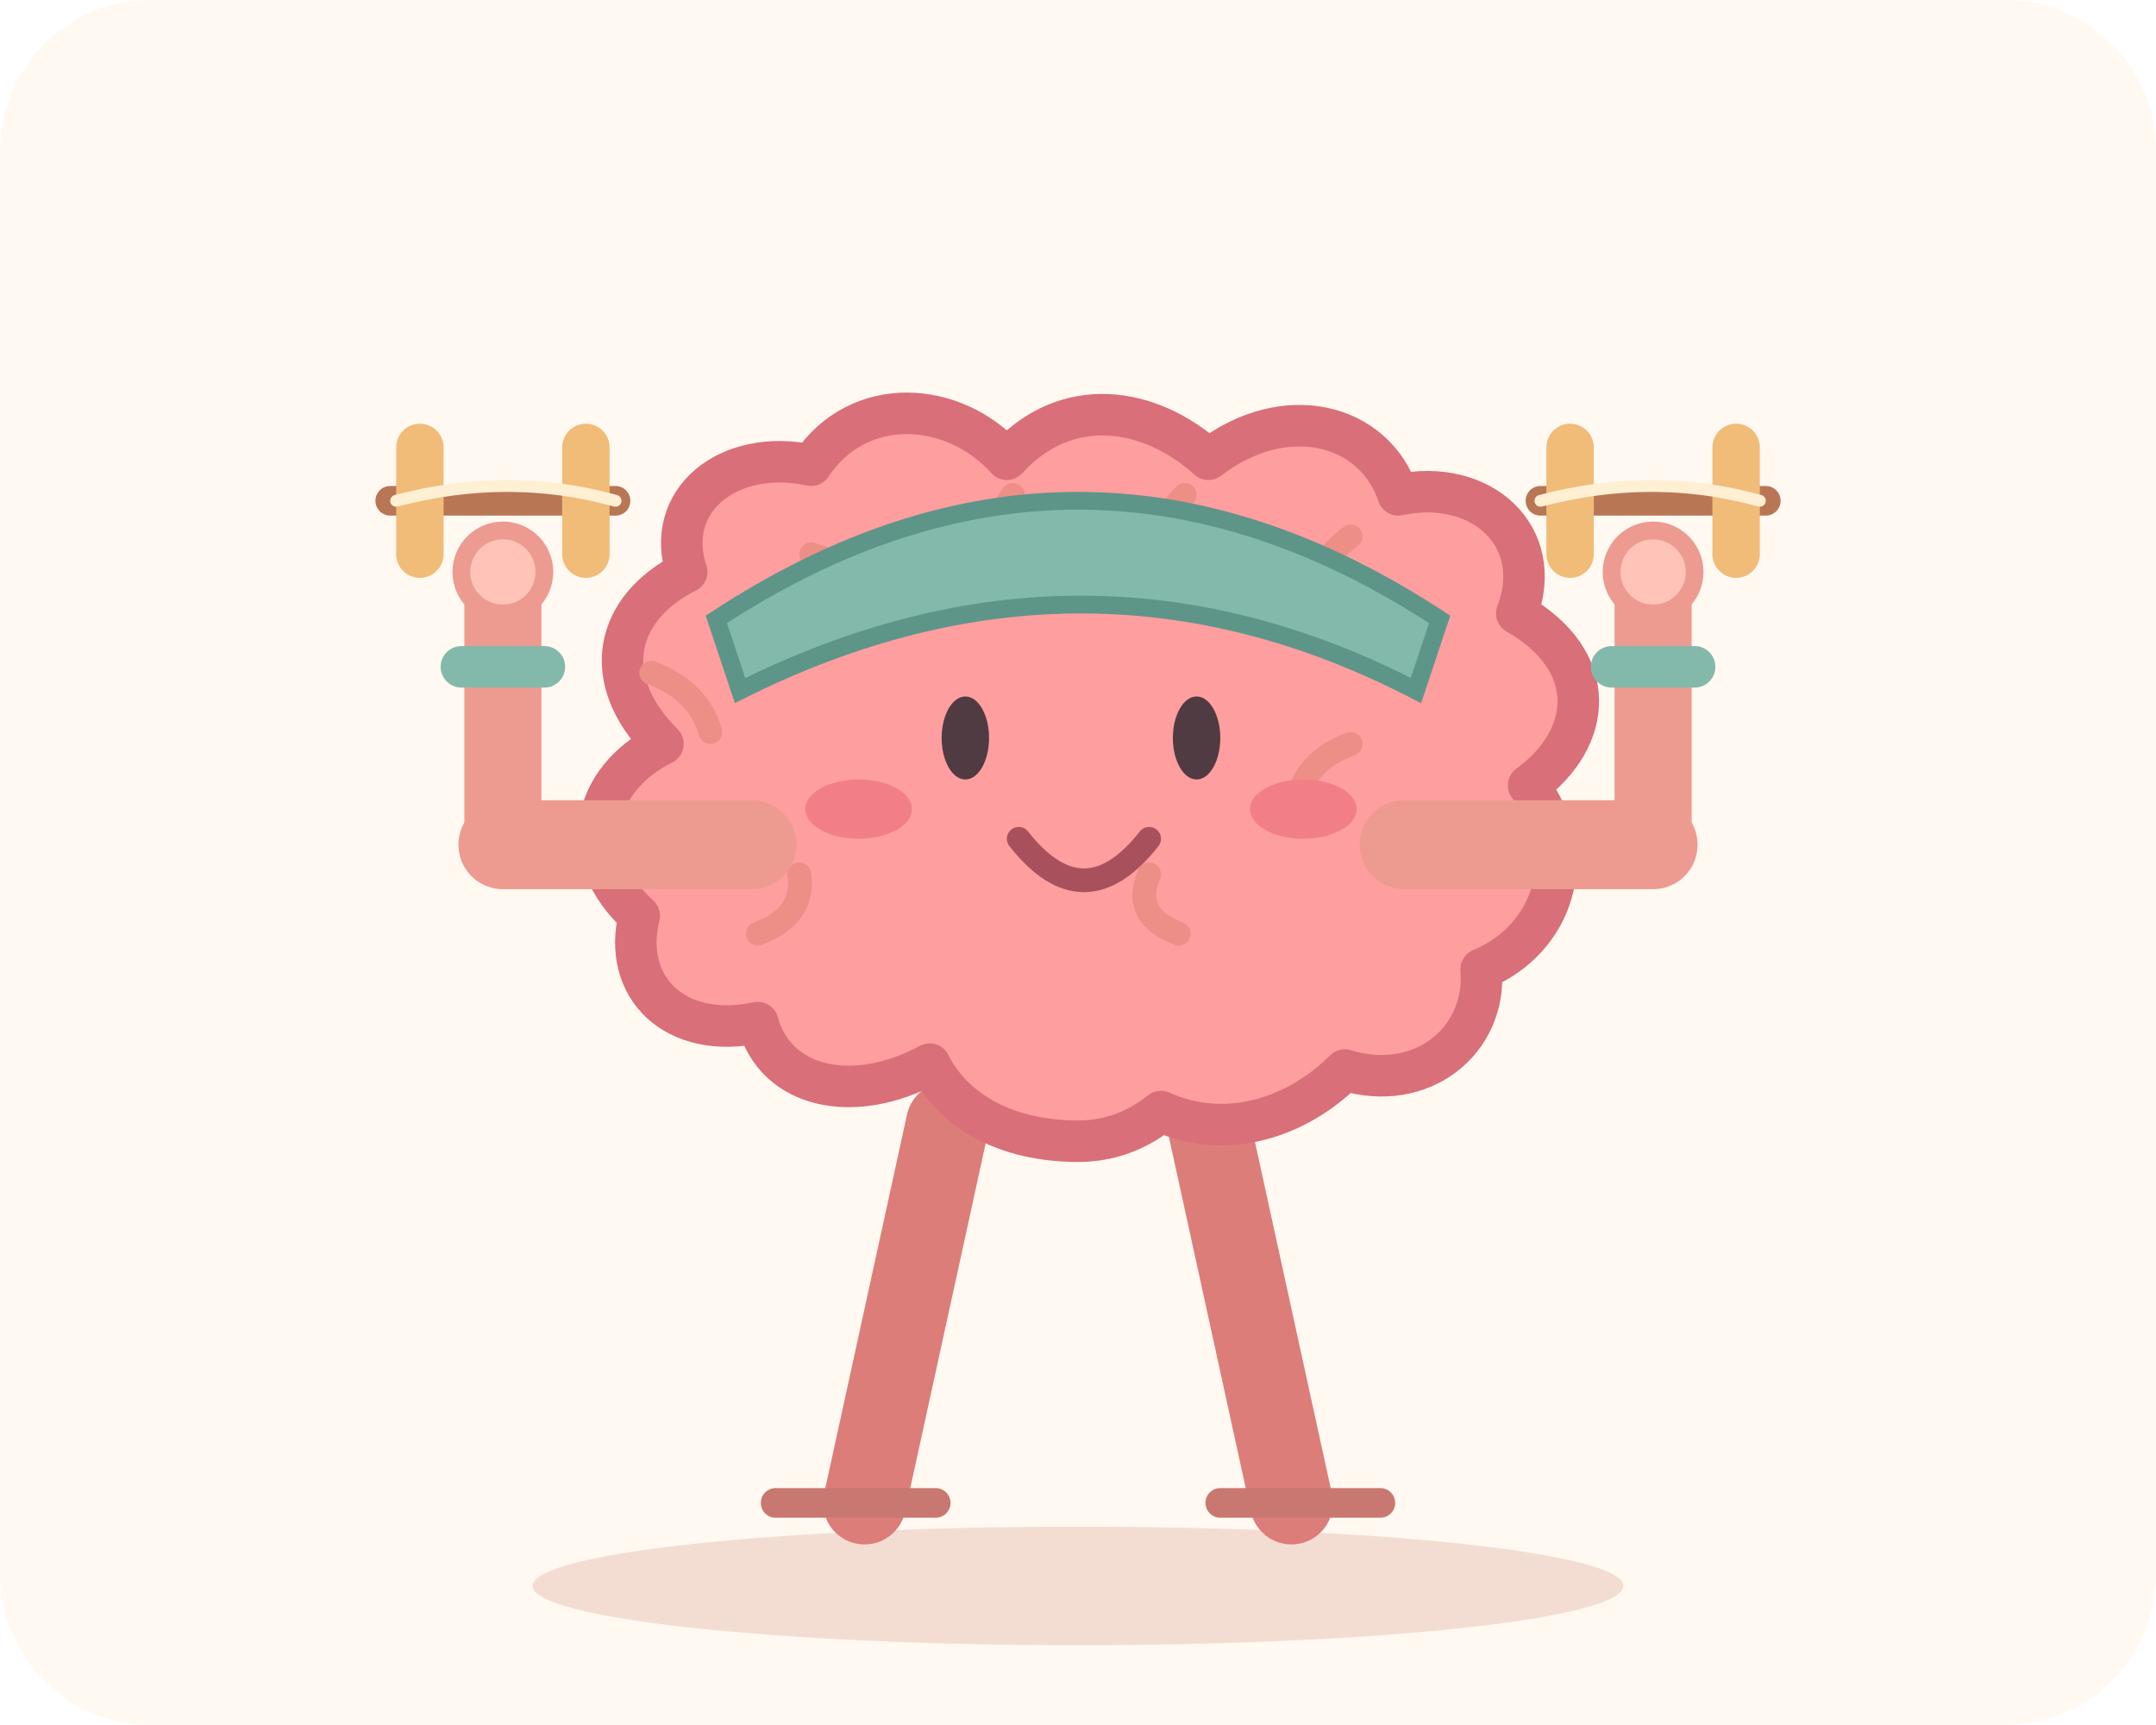
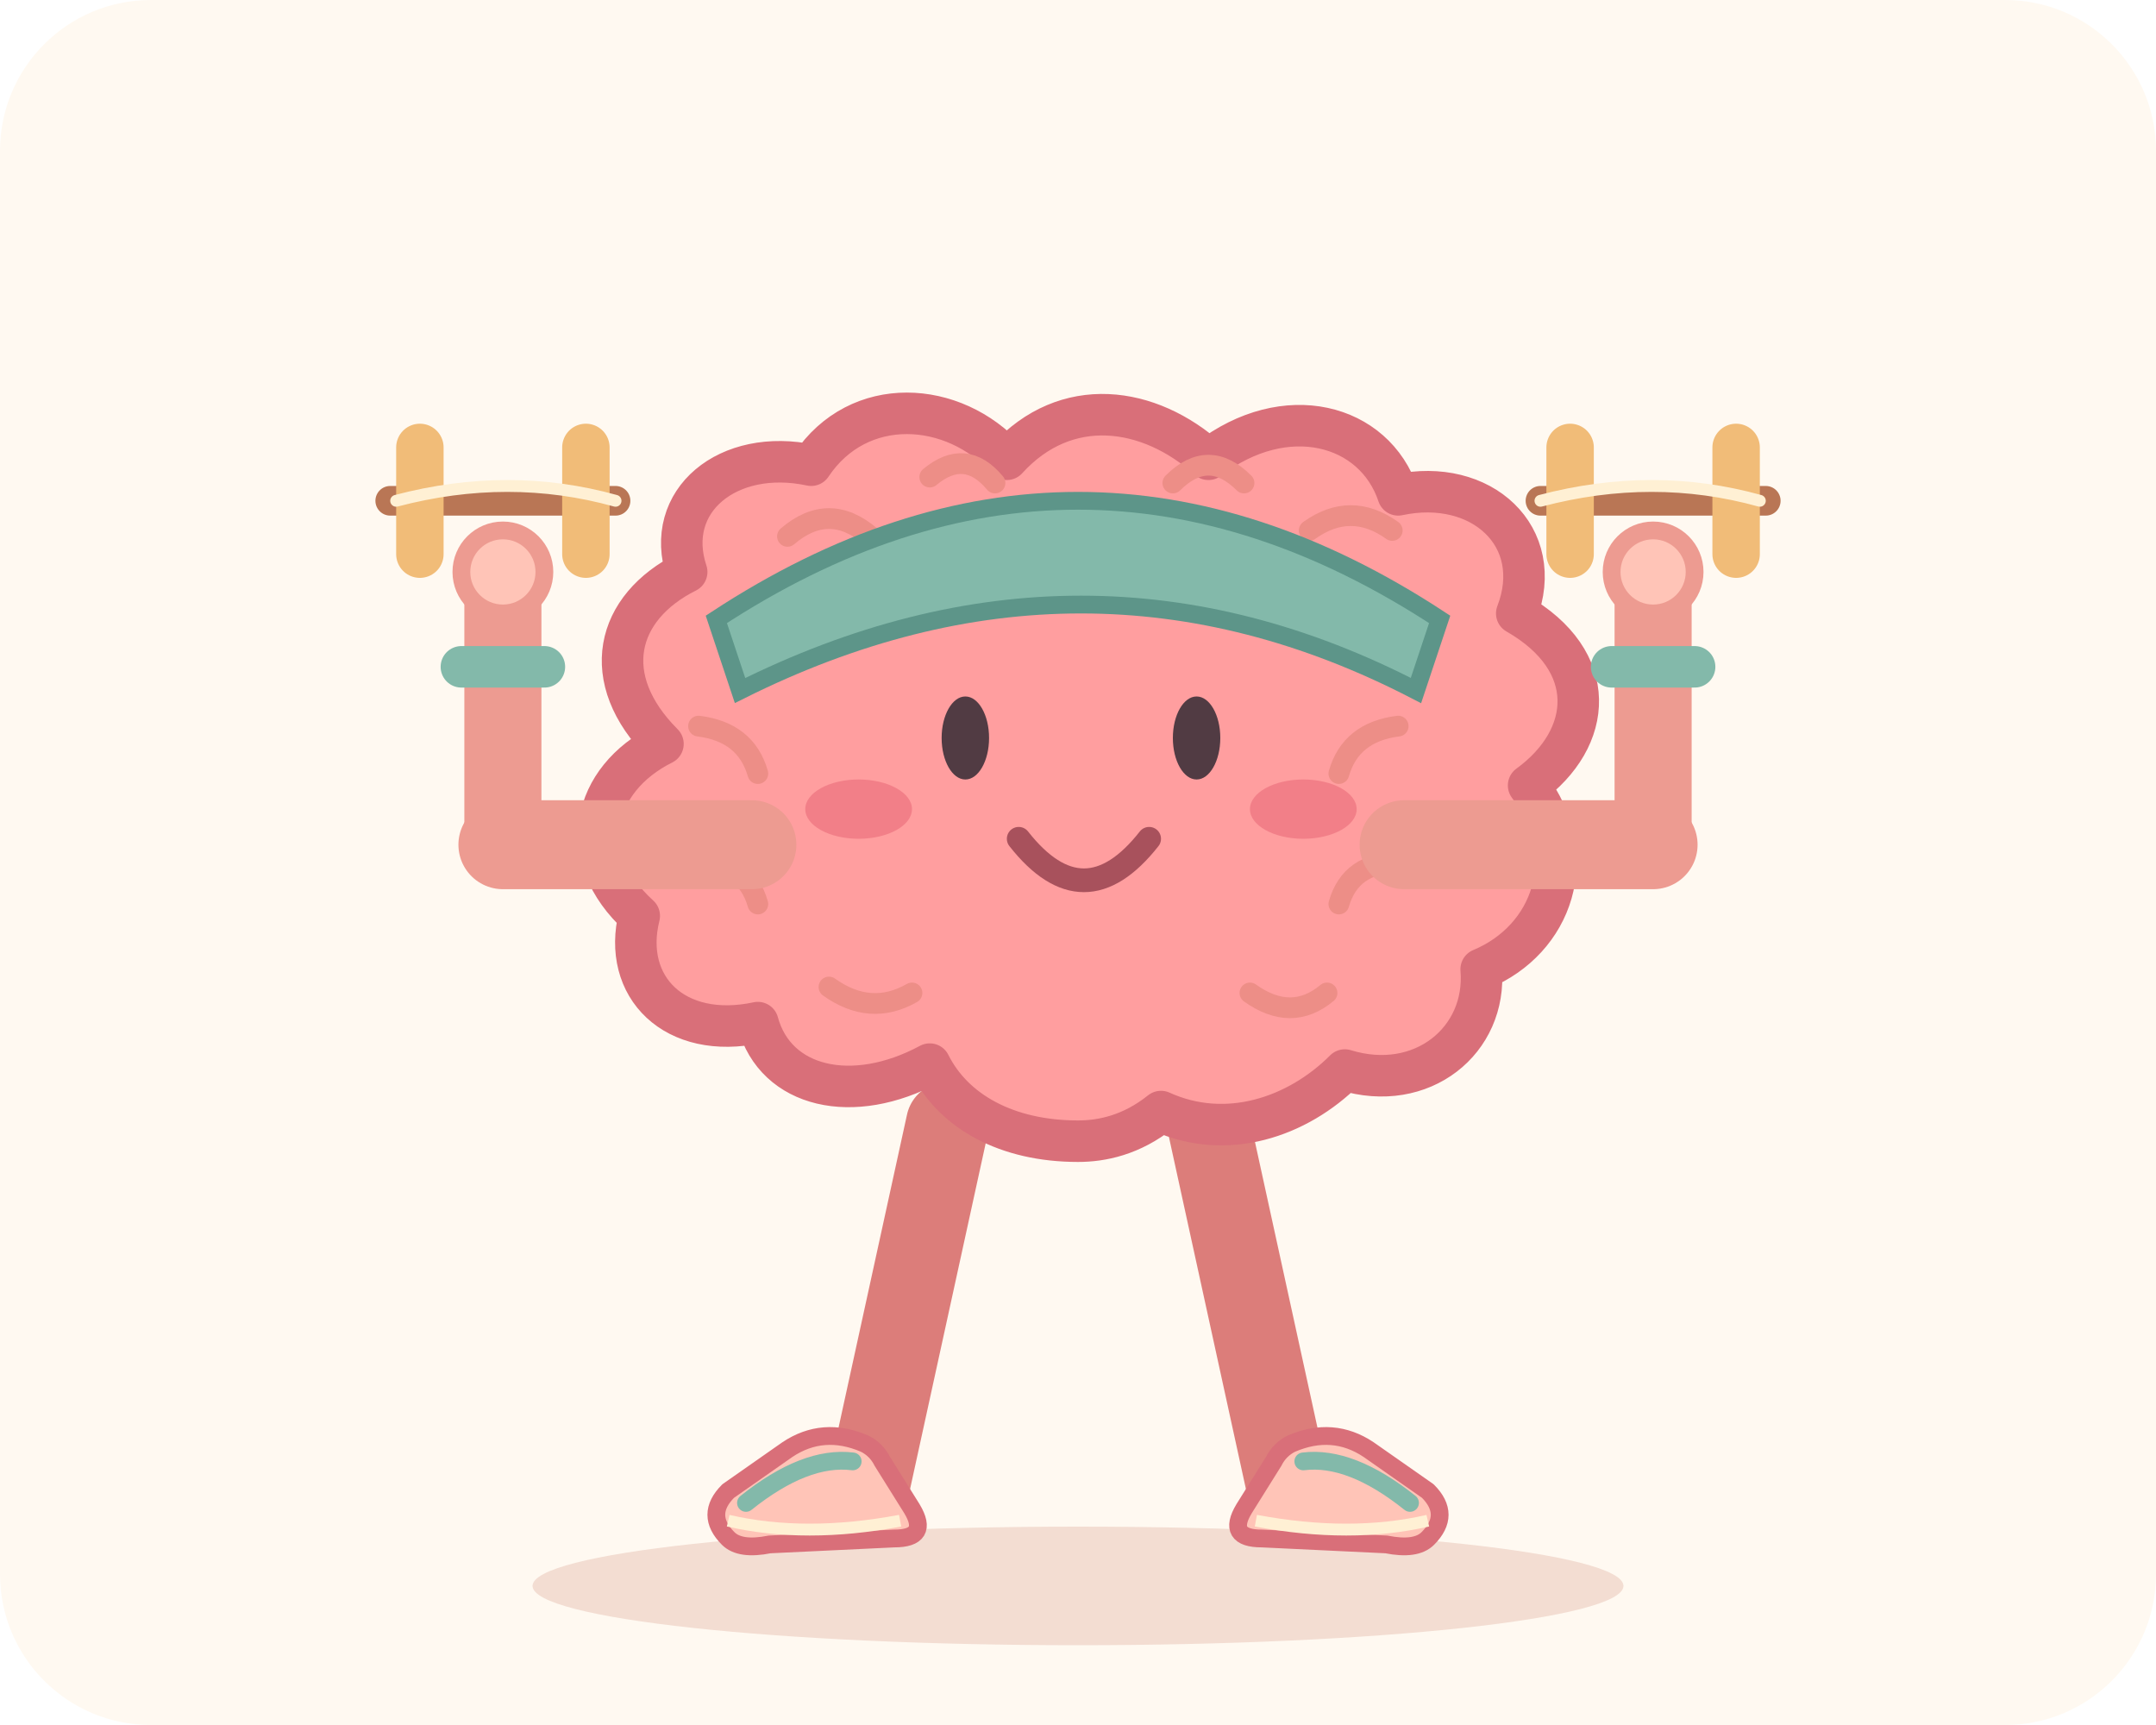
<svg xmlns="http://www.w3.org/2000/svg" viewBox="0 0 400 320" role="img" aria-labelledby="title desc">
  <style>
    .upperL,.upperR,.foreL,.foreR{transform-box:view-box}
    .upperL{transform-origin:145px 157px;animation:raiseL 1.7s ease-in-out infinite}.upperR{transform-origin:255px 157px;animation:raiseR 1.7s ease-in-out infinite}
    .foreL{transform-origin:103px 157px;animation:foreL 1.7s ease-in-out infinite}.foreR{transform-origin:297px 157px;animation:foreR 1.7s ease-in-out infinite}
    .body{transform-box:fill-box;transform-origin:center;animation:bob 1.7s ease-in-out infinite}
    @keyframes raiseL{0%,100%{transform:rotate(0)}48%,66%{transform:rotate(90deg)}}@keyframes raiseR{0%,100%{transform:rotate(0)}48%,66%{transform:rotate(-90deg)}}
    @keyframes foreL{0%,100%{transform:rotate(0)}48%,66%{transform:rotate(-90deg)}}@keyframes foreR{0%,100%{transform:rotate(0)}48%,66%{transform:rotate(90deg)}}
    @keyframes bob{50%{transform:translateY(-2px) rotate(.5deg)}}
    @media(prefers-reduced-motion:reduce){.upperL,.upperR,.foreL,.foreR,.body{animation:none}}
  </style>
  <rect width="400" height="320" rx="28" fill="#fff9f1" />
  <g transform="translate(200 160) scale(1.1) translate(-200 -160)">
    <ellipse cx="200" cy="282" rx="92" ry="10" fill="#f3ddd2" />
    <g class="body">
      <path d="M178 204l-14 64m58-64 14 64" fill="none" stroke="#dc7d7a" stroke-width="14" stroke-linecap="round" />
-       <path d="M149 268h27m48 0h27" stroke="#c97871" stroke-width="5" stroke-linecap="round" />
+       <g stroke-linejoin="round">
+         <path d="M164 258Q157 255 151 259L141 266Q137 270 141 274Q143 276 148 275L169 274Q175 274 172 269L167 261Q166 259 164 258Z" fill="#ffc4b7" stroke="#d96f79" stroke-width="3" />
+         <path d="M144 268q10-8 18-7" fill="none" stroke="#83b9aa" stroke-width="3" stroke-linecap="round" />
+         <path d="M141 271q13 3 29 0" fill="none" stroke="#fff0d4" stroke-width="2" />
+         <g transform="translate(400 0) scale(-1 1)">
+           <path d="M164 258Q157 255 151 259L141 266Q137 270 141 274Q143 276 148 275L169 274Q175 274 172 269L167 261Q166 259 164 258Z" fill="#ffc4b7" stroke="#d96f79" stroke-width="3" />
+           <path d="M144 268q10-8 18-7" fill="none" stroke="#83b9aa" stroke-width="3" stroke-linecap="round" />
+           <path d="M141 271q13 3 29 0" fill="none" stroke="#fff0d4" stroke-width="2" />
+         </g>
+       </g>
      <path d="M200 207C188 207 179 202 175 194 162 201 149 198 146 187 132 190 123 181 126 169 115 159 118 146 130 140 119 129 122 117 134 111 130 99 141 90 155 93 163 81 179 82 188 92 198 81 212 83 222 92 235 82 250 86 254 98 268 95 279 105 274 118 288 126 287 139 276 147 285 159 280 173 268 178 269 190 258 199 245 195 237 203 225 207 214 202 209 206 204 207 200 207Z" fill="#ff9e9f" stroke="#d96f79" stroke-width="7" stroke-linejoin="round" />
-       <path d="M155 108q10 3 13 12m21-22q-5 7-1 14m30-14q-7 7-1 14m29-7q-8 6-5 13m-113 10q8 3 10 10m108 2q-8 3-9 10m-91 22q8-3 7-10m64 10q-8-3-5-10" fill="none" stroke="#ed8e87" stroke-width="4" stroke-linecap="round" stroke-linejoin="round" />
+       <path d="M151 105q7-6 14 0M175 95q6-5 11 1M216 96q6-6 12 0M239 104q7-5 14 0M136 137q8 1 10 8M136 160q8 0 10 7M254 137q-8 1-10 8M254 160q-8 0-10 7M158 181q7 5 14 1M229 182q7 5 13 0" fill="none" stroke="#ed8e87" stroke-width="3.5" stroke-linecap="round" stroke-linejoin="round" />
      <ellipse cx="181" cy="139" rx="4" ry="7" fill="#513b43" />
      <ellipse cx="220" cy="139" rx="4" ry="7" fill="#513b43" />
      <ellipse cx="163" cy="151" rx="9" ry="5" fill="#f27f88" />
      <ellipse cx="238" cy="151" rx="9" ry="5" fill="#f27f88" />
      <path d="M190 156q11 14 22 0" fill="none" stroke="#a8515c" stroke-width="4" stroke-linecap="round" />
      <path d="M139 119q61-40 122 0l-4 12q-56-29-114 0z" fill="#83b9aa" stroke="#5d9589" stroke-width="3" />
    </g>
    <g class="upperL" fill="none" stroke="#ed9b91" stroke-width="15" stroke-linecap="round">
      <path d="M145 157h-42" />
      <g class="foreL" stroke-width="13">
        <path d="M103 157v-43" />
        <path d="M96 127h14" stroke="#83b9aa" stroke-width="7" />
        <circle cx="103" cy="111" r="7" fill="#ffc4b7" stroke-width="3" />
        <path d="M84 99h38" stroke="#b97655" stroke-width="5" />
        <path d="M89 90v18m28-18v18" stroke="#f1bc78" stroke-width="8" />
        <path d="M85 99q19-5 37 0" stroke="#fff0d4" stroke-width="2" />
      </g>
    </g>
    <g class="upperR" fill="none" stroke="#ed9b91" stroke-width="15" stroke-linecap="round">
      <path d="M255 157h42" />
      <g class="foreR" stroke-width="13">
        <path d="M297 157v-43" />
        <path d="M290 127h14" stroke="#83b9aa" stroke-width="7" />
        <circle cx="297" cy="111" r="7" fill="#ffc4b7" stroke-width="3" />
        <path d="M278 99h38" stroke="#b97655" stroke-width="5" />
        <path d="M283 90v18m28-18v18" stroke="#f1bc78" stroke-width="8" />
        <path d="M278 99q19-5 37 0" stroke="#fff0d4" stroke-width="2" />
      </g>
    </g>
  </g>
</svg>
